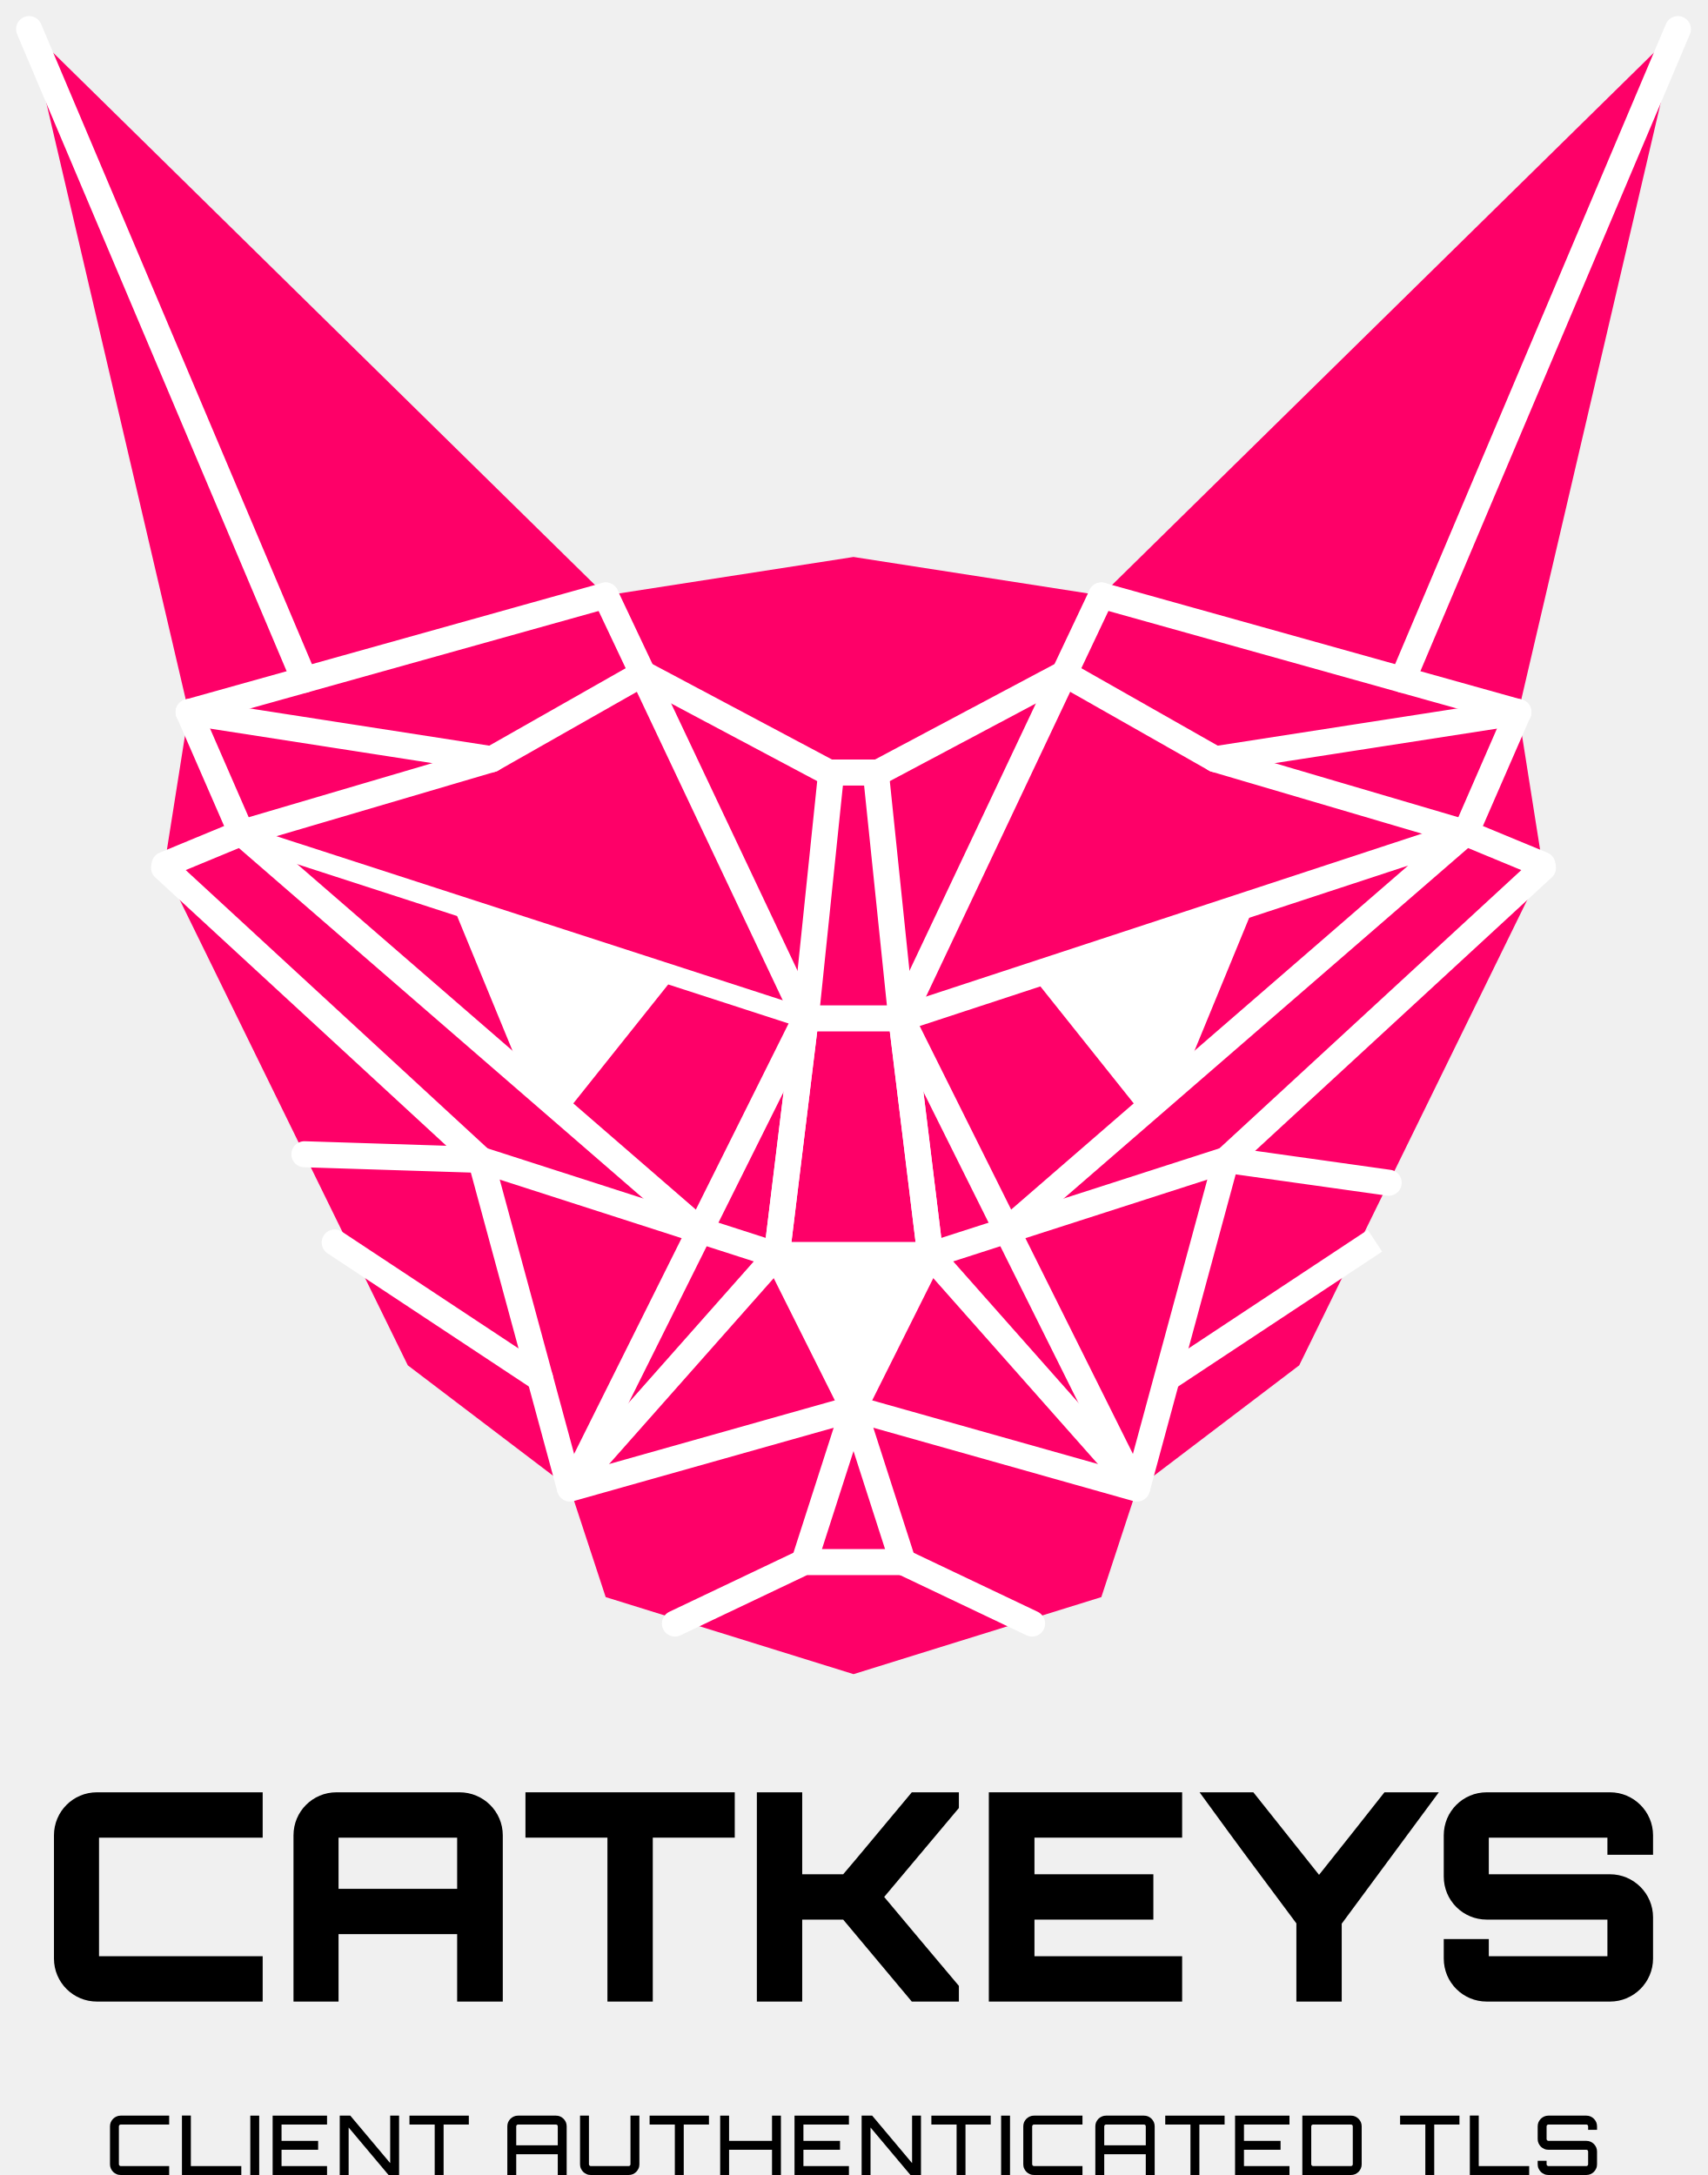
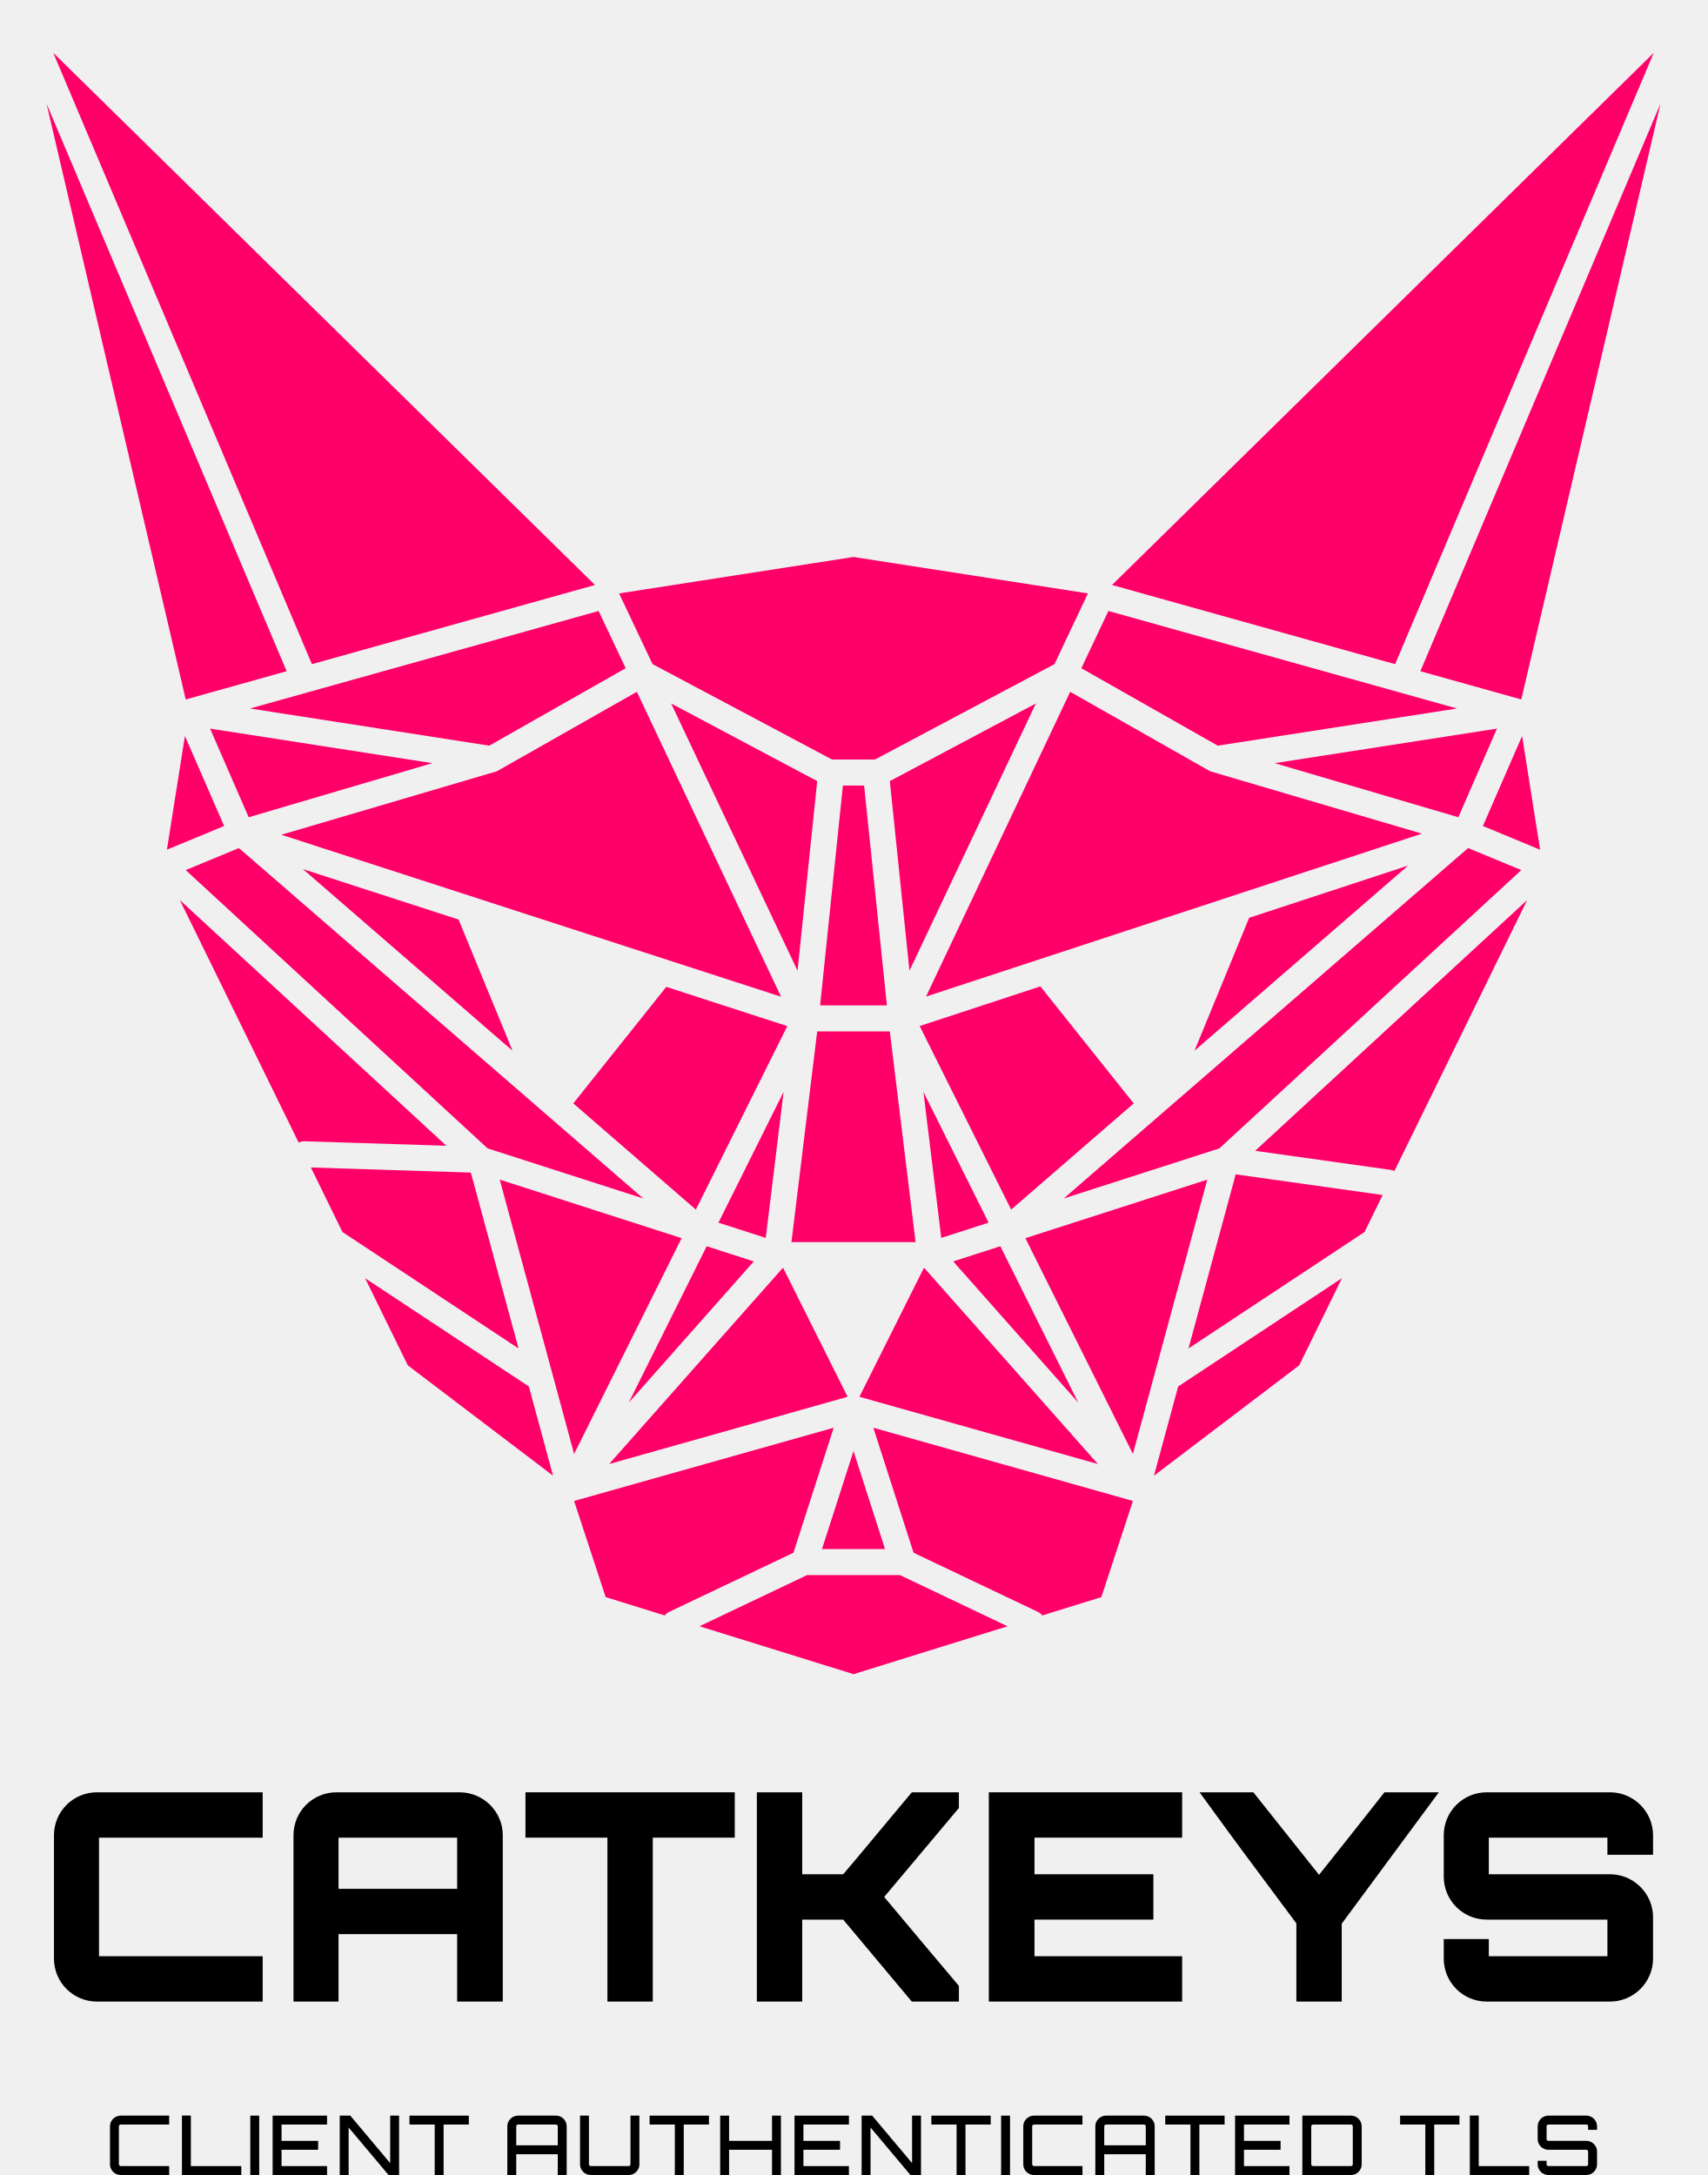
- <svg xmlns="http://www.w3.org/2000/svg" width="100%" height="100%" viewBox="0 0 1640 2089" version="1.1" xml:space="preserve" style="fill-rule:evenodd;clip-rule:evenodd;stroke-linecap:round;stroke-miterlimit:2;">
+ <svg xmlns="http://www.w3.org/2000/svg" width="100%" height="100%" viewBox="0 0 1640 2089" version="1.1" xml:space="preserve" style="fill-rule:evenodd;clip-rule:evenodd;stroke-linejoin:round;stroke-miterlimit:2;">
  <g transform="matrix(1,0,0,1,-1376.33,-175.049)">
-     <path d="M2196,710L2434,747L2987.72,203L2834.46,859.021L2858.12,1008.55L2624.03,1486.4L2468.25,1604.77L2434,1709L2196,1783L1958,1709L1923.75,1604.77L1767.97,1486.4L1533.88,1008.55L1557.54,859.021L1404.28,203L1958,747L2196,710Z" style="fill:rgb(254,0,104);" />
-     <path d="M1697.77,1368.41L1895.04,1498.88" style="fill:none;stroke:white;stroke-width:25px;" />
-     <g transform="matrix(-1,0,0,1,4392,0)">
-       <path d="M1695.23,1366.73L1895.04,1498.88" style="fill:none;stroke:white;stroke-width:25px;stroke-linecap:butt;" />
-     </g>
-     <g transform="matrix(-1,-1.22465e-16,1.22465e-16,-1,4393.72,2744.48)">
-       <path d="M2197.72,1216.5L2271.44,1363.94L2124,1363.94L2197.72,1216.5Z" style="fill:white;stroke:white;stroke-width:25px;stroke-miterlimit:1.5;" />
-     </g>
-     <path d="M2150.08,1153.16L2174.55,917.05L2217.45,917.05L2241.92,1153.16" style="fill:none;stroke:white;stroke-width:25px;stroke-miterlimit:1.5;" />
-     <path d="M2122.28,1380.54L2150.08,1153.16L2241.92,1153.16L2269.72,1380.54L2122.28,1380.54Z" style="fill:none;stroke:white;stroke-width:25px;stroke-miterlimit:1.5;" />
-     <path d="M2150.08,1153.16L1958,747" style="fill:none;stroke:white;stroke-width:25px;stroke-miterlimit:1.5;" />
-     <path d="M1533.88,1008.55L1838.15,1289.06L1923.75,1604.77L2122.28,1380.54" style="fill:none;stroke:white;stroke-width:25px;stroke-miterlimit:1.5;" />
-     <path d="M2122.28,1380.54L2150.08,1153.16" style="fill:none;stroke:white;stroke-width:25px;stroke-miterlimit:1.5;" />
-     <path d="M2122.28,1380.54L1838.15,1289.06" style="fill:none;stroke:white;stroke-width:25px;stroke-miterlimit:1.5;" />
-     <path d="M1608.11,975.079L1557.54,859.021" style="fill:none;stroke:white;stroke-width:25px;stroke-miterlimit:1.5;" />
-     <path d="M1608.11,975.079L1534.39,1005.6" style="fill:none;stroke:white;stroke-width:25px;stroke-miterlimit:1.5;" />
-     <path d="M2196,1527.98L2148.56,1675.37" style="fill:none;stroke:white;stroke-width:25px;stroke-miterlimit:1.5;" />
-     <g transform="matrix(1,0,0,-1,-876.458,1606.02)">
-       <path d="M2434,747L2834.46,859.021" style="fill:none;stroke:white;stroke-width:25px;stroke-miterlimit:1.5;" />
-     </g>
-     <path d="M2196,1527.98L1923.75,1604.77" style="fill:none;stroke:white;stroke-width:25px;stroke-miterlimit:1.5;" />
-     <path d="M1926.74,1601.39L2150.08,1153.16" style="fill:none;stroke:white;stroke-width:25px;stroke-miterlimit:1.5;" />
-     <g transform="matrix(-1,0,0,1,4392,0)">
-       <path d="M2834.46,859.021L2543.41,904.24" style="fill:none;stroke:white;stroke-width:25px;stroke-linejoin:bevel;stroke-miterlimit:1.5;" />
-     </g>
-     <g transform="matrix(-1,0,0,1,4392,0)">
-       <path d="M2150.08,1153.16L1608.11,975.079L2048.6,1356.82" style="fill:none;stroke:white;stroke-width:25px;stroke-miterlimit:1.5;" />
-     </g>
-     <g transform="matrix(1,0,0,1,17.6033,178.211)">
-       <path d="M1901.51,1066.38L2006.91,934.241L1792.87,864.859L1861.49,1031.71L1901.51,1066.38Z" style="fill:white;" />
-     </g>
-     <g transform="matrix(-1,0,0,1,4374.4,178.211)">
-       <path d="M1901.51,1066.38L2006.91,934.241L1792.87,864.859L1861.49,1031.71L1901.51,1066.38Z" style="fill:white;" />
-     </g>
-     <path d="M2048.6,1356.82L1608.11,975.079" style="fill:none;stroke:white;stroke-width:25px;stroke-miterlimit:1.5;" />
-     <g transform="matrix(-1,0,0,1,4392,0)">
-       <path d="M2150.08,1153.16L1958,747" style="fill:none;stroke:white;stroke-width:25px;stroke-miterlimit:1.5;" />
-     </g>
-     <g transform="matrix(-1,0,0,1,4392,0)">
-       <path d="M1533.88,1008.55L1838.15,1289.06L1923.75,1604.77L2122.28,1380.54" style="fill:none;stroke:white;stroke-width:25px;stroke-miterlimit:1.5;" />
-     </g>
-     <g transform="matrix(-1,0,0,1,4392,0)">
-       <path d="M2122.28,1380.54L2150.08,1153.16" style="fill:none;stroke:white;stroke-width:25px;stroke-miterlimit:1.5;" />
-     </g>
-     <g transform="matrix(-1,0,0,1,4392,0)">
-       <path d="M2122.28,1380.54L1838.15,1289.06" style="fill:none;stroke:white;stroke-width:25px;stroke-miterlimit:1.5;" />
-     </g>
-     <g transform="matrix(-1,0,0,1,4392,0)">
-       <path d="M1608.11,975.079L1848.59,904.24L1993.46,821.98L2172.28,917.05" style="fill:none;stroke:white;stroke-width:25px;stroke-miterlimit:1.5;" />
-     </g>
-     <path d="M1608.11,975.079L1848.59,904.24L1993.46,821.98L2172.28,917.05" style="fill:none;stroke:white;stroke-width:25px;stroke-miterlimit:1.5;" />
-     <g transform="matrix(-1,0,0,1,4392,0)">
-       <path d="M1608.11,975.079L1557.54,859.021" style="fill:none;stroke:white;stroke-width:25px;stroke-miterlimit:1.5;" />
-     </g>
-     <g transform="matrix(-1,0,0,1,4392,0)">
-       <path d="M1608.11,975.079L1534.39,1005.6" style="fill:none;stroke:white;stroke-width:25px;stroke-miterlimit:1.5;" />
-     </g>
-     <g transform="matrix(-1,0,0,1,4392,0)">
-       <path d="M2196,1527.98L2148.56,1675.37" style="fill:none;stroke:white;stroke-width:25px;stroke-miterlimit:1.5;" />
-     </g>
-     <g transform="matrix(-1,0,0,-1,5268.46,1606.02)">
-       <path d="M2434,747L2834.46,859.021" style="fill:none;stroke:white;stroke-width:25px;stroke-miterlimit:1.5;" />
-     </g>
-     <g transform="matrix(-1,0,0,1,4392,0)">
-       <path d="M2723.35,827.942L2987.72,203" style="fill:none;stroke:white;stroke-width:25px;" />
-     </g>
-     <path d="M2723.35,827.942L2987.72,203" style="fill:none;stroke:white;stroke-width:25px;" />
-     <g transform="matrix(-1,0,0,1,4392,0)">
-       <path d="M2196,1527.98L1923.75,1604.77" style="fill:none;stroke:white;stroke-width:25px;stroke-miterlimit:1.5;" />
-     </g>
-     <g transform="matrix(-1,0,0,1,4392,0)">
-       <path d="M1926.74,1601.39L2150.08,1153.16" style="fill:none;stroke:white;stroke-width:25px;stroke-miterlimit:1.5;" />
-     </g>
-     <path d="M2834.46,859.021L2543.41,904.24" style="fill:none;stroke:white;stroke-width:25px;stroke-linejoin:bevel;stroke-miterlimit:1.5;" />
-     <path d="M2243.44,1675.37L2148.56,1675.37L2024.51,1734.39" style="fill:none;stroke:white;stroke-width:25px;stroke-miterlimit:1.5;" />
-     <path d="M2243.44,1675.37L2367.49,1734.39" style="fill:none;stroke:white;stroke-width:25px;stroke-miterlimit:1.5;" />
-     <g transform="matrix(-1.85961,-0.234997,0.234997,1.06424,6048.18,452.762)">
-       <path d="M2520.27,1049.54L2241.92,1153.16" style="fill:none;stroke:white;stroke-width:19.38px;" />
-     </g>
-     <path d="M2553.85,1289.06L2709.96,1311.01" style="fill:none;stroke:white;stroke-width:25px;" />
-     <path d="M1838.15,1289.06L1668.65,1283.66" style="fill:none;stroke:white;stroke-width:25px;" />
+     <path d="M1427.51,225.817L1947.72,736.896L1675.88,812.938L1427.51,225.817ZM1970.88,744.998L2196,710L2421.12,744.998L2389.01,812.888L2216.6,904.55L2175.4,904.55L2002.99,812.888L1970.88,744.998ZM2444.28,736.896L2964.49,225.817L2716.12,812.938L2444.28,736.896ZM2970.98,274.656L2837.31,846.836L2740.4,819.728L2970.98,274.656ZM2838.09,881.978L2855.37,991.142L2800.43,968.4L2838.09,881.978ZM2842.93,1039.55L2715.45,1299.78C2714.3,1299.21 2713.04,1298.82 2711.7,1298.63L2581.73,1280.36L2842.93,1039.55ZM2704.17,1322.82L2686.75,1358.37L2517.69,1470.18L2563.03,1302.97L2704.17,1322.82ZM2665.03,1402.71L2624.03,1486.4L2484.56,1592.38L2507.79,1506.7L2665.03,1402.71ZM2464.34,1616.66L2434,1709L2377.29,1726.63C2376.14,1725.17 2374.65,1723.95 2372.86,1723.1L2253.68,1666.4L2215.04,1546.34L2464.34,1616.66ZM2343.91,1737.01L2196,1783L2048.09,1737.01L2151.38,1687.87L2240.62,1687.87L2343.91,1737.01ZM2014.71,1726.63L1958,1709L1927.66,1616.66L2176.96,1546.34L2138.32,1666.4L2019.14,1723.1C2017.35,1723.95 2015.86,1725.17 2014.71,1726.63ZM1907.44,1592.38L1767.97,1486.4L1726.97,1402.71L1884.21,1506.7L1907.44,1592.38ZM1705.25,1358.37L1674.88,1296.37L1828.51,1301.26L1874.31,1470.18L1705.25,1358.37ZM1663.15,1272.43L1549.07,1039.55L1805,1275.5L1669.05,1271.17C1666.93,1271.1 1664.93,1271.56 1663.15,1272.43ZM1536.63,991.142L1553.91,881.977L1591.57,968.4L1536.63,991.142ZM1554.69,846.836L1421.02,274.656L1651.6,819.728L1554.69,846.836ZM2128.53,1393.04L2190.31,1516.6L1961.33,1581.18L2127.91,1393.04L2128.53,1393.04ZM2291.76,1386.58L2337,1372.01L2411.83,1522.19L2291.76,1386.58ZM2404.08,839.501L2538.49,915.823L2741.86,975.73L2265.66,1132.2L2404.08,839.501ZM1980.17,1522.19L2055,1372.01L2100.24,1386.58L1980.17,1522.19ZM2776.84,959.97L2600.49,908.022L2813.92,874.862L2776.84,959.97ZM2226.28,1662.87L2165.72,1662.87L2196,1568.78L2226.28,1662.87ZM1578.08,874.862L1791.51,908.022L1615.16,959.97L1578.08,874.862ZM1951.21,761.879L1977.2,816.838L1846.2,891.22L1616.44,855.523L1671.72,840.06C1671.91,840.01 1672.1,839.957 1672.29,839.903L1951.21,761.879ZM2464.32,1571.48L2361.07,1364.26L2535.76,1308.02L2464.32,1571.48ZM1816.71,1058.23L1868.52,1184.22L1667.23,1009.78L1816.71,1058.23ZM2523.48,1184.21L2575.99,1056.55L2728.69,1006.37L2523.48,1184.21ZM2375.46,1122.44L2465.09,1234.82L2347.4,1336.82L2259.55,1160.52L2375.46,1122.44ZM2201.69,1516.6L2263.47,1393.04L2264.09,1393.04L2430.67,1581.18L2201.69,1516.6ZM2230.86,1165.66L2255.6,1368.04L2136.4,1368.04L2161.14,1165.66L2230.86,1165.66ZM2111.71,1364L2066.28,1349.38L2128.85,1223.79L2111.71,1364ZM1987.92,839.501L2126.41,1132.35L1646.54,976.79L1853.51,915.823L1987.92,839.501ZM2230.87,925.279L2371.13,850.712L2249.74,1107.38L2230.87,925.279ZM2161.13,925.279L2142.26,1107.38L2020.87,850.712L2161.13,925.279ZM2263.15,1223.79L2325.72,1349.38L2280.29,1364L2263.15,1223.79ZM1856.24,1308.02L2030.93,1364.26L1927.68,1571.48L1856.24,1308.02ZM2837.32,1010.73L2547.4,1278.01L2397.88,1326.14L2786.24,989.582L2837.32,1010.73ZM1926.91,1234.82L2016.18,1122.89L2132.42,1160.57L2044.6,1336.82L1926.91,1234.82ZM2440.79,761.879L2719.69,839.896C2719.89,839.955 2720.1,840.012 2720.3,840.065L2775.56,855.523L2545.8,891.22L2414.8,816.838L2440.79,761.879ZM2228.06,1140.66L2163.94,1140.66L2185.82,929.55L2206.18,929.55L2228.06,1140.66ZM1554.68,1010.73L1605.4,989.731L1606.25,990.007L1994.12,1326.14L1844.6,1278.01L1554.68,1010.73Z" style="fill:rgb(254,0,104);" />
    <g transform="matrix(1.57754,0,0,1.57754,-679.343,-1349.38)">
      <g transform="matrix(176.963,0,0,176.963,1326.03,2184.96)">
        <path d="M0.774,-0.564L0.774,-0.72L0.204,-0.72C0.122,-0.72 0.056,-0.654 0.056,-0.572L0.056,-0.148C0.056,-0.066 0.122,-0 0.204,-0L0.774,-0L0.774,-0.156L0.211,-0.156L0.211,-0.564L0.774,-0.564Z" style="fill-rule:nonzero;" />
      </g>
      <g transform="matrix(176.963,0,0,176.963,1471.49,2184.96)">
        <path d="M0.206,-0.72C0.124,-0.72 0.058,-0.654 0.058,-0.572L0.058,-0L0.213,-0L0.213,-0.232L0.621,-0.232L0.621,-0L0.778,-0L0.778,-0.572C0.778,-0.654 0.711,-0.72 0.629,-0.72L0.206,-0.72ZM0.213,-0.388L0.213,-0.564L0.621,-0.564L0.621,-0.388L0.213,-0.388Z" style="fill-rule:nonzero;" />
      </g>
      <g transform="matrix(176.963,0,0,176.963,1619.43,2184.96)">
        <path d="M0.02,-0.72L0.02,-0.564L0.302,-0.564L0.302,-0L0.458,-0L0.458,-0.564L0.74,-0.564L0.74,-0.72L0.02,-0.72Z" style="fill-rule:nonzero;" />
      </g>
      <g transform="matrix(176.963,0,0,176.963,1753.75,2184.96)">
        <path d="M0.59,-0.72L0.444,-0.545C0.414,-0.509 0.384,-0.473 0.354,-0.438L0.213,-0.438L0.213,-0.72L0.057,-0.72L0.057,-0L0.213,-0L0.213,-0.282L0.354,-0.282L0.59,-0L0.752,-0L0.752,-0.054C0.668,-0.154 0.579,-0.259 0.495,-0.36L0.752,-0.666L0.752,-0.72L0.59,-0.72Z" style="fill-rule:nonzero;" />
      </g>
      <g transform="matrix(176.963,0,0,176.963,1894.79,2184.96)">
        <path d="M0.723,-0.72L0.058,-0.72L0.058,-0L0.723,-0L0.723,-0.156L0.215,-0.156L0.215,-0.282L0.624,-0.282L0.624,-0.438L0.215,-0.438L0.215,-0.564L0.723,-0.564L0.723,-0.72Z" style="fill-rule:nonzero;" />
      </g>
      <g transform="matrix(176.963,0,0,176.963,2030.34,2184.96)">
        <path d="M0.653,-0.72C0.581,-0.628 0.501,-0.528 0.428,-0.436L0.202,-0.72L0.017,-0.72C0.073,-0.643 0.156,-0.529 0.219,-0.445L0.35,-0.269L0.35,-0L0.506,-0L0.506,-0.268L0.84,-0.72L0.653,-0.72Z" style="fill-rule:nonzero;" />
      </g>
      <g transform="matrix(176.963,0,0,176.963,2172.97,2184.96)">
        <path d="M0.771,-0.572C0.771,-0.654 0.704,-0.72 0.623,-0.72L0.199,-0.72C0.117,-0.72 0.051,-0.654 0.051,-0.572L0.051,-0.43C0.051,-0.348 0.117,-0.282 0.199,-0.282L0.614,-0.282L0.614,-0.156L0.206,-0.156L0.206,-0.215L0.051,-0.215L0.051,-0.148C0.051,-0.066 0.117,-0 0.199,-0L0.623,-0C0.704,-0 0.771,-0.066 0.771,-0.148L0.771,-0.29C0.771,-0.372 0.704,-0.438 0.623,-0.438L0.206,-0.438L0.206,-0.564L0.614,-0.564L0.614,-0.505L0.771,-0.505L0.771,-0.572Z" style="fill-rule:nonzero;" />
      </g>
    </g>
    <g transform="matrix(0.874628,0,0,0.874628,288.159,301.456)">
      <g transform="matrix(90.5147,0,0,90.5147,1359.85,2243.9)">
        <path d="M0.186,-0.612C0.18,-0.612 0.175,-0.61 0.171,-0.606C0.166,-0.601 0.164,-0.596 0.164,-0.59L0.164,-0.13C0.164,-0.124 0.166,-0.119 0.171,-0.115C0.175,-0.11 0.18,-0.108 0.186,-0.108L0.774,-0.108L0.774,-0L0.186,-0C0.168,-0 0.151,-0.003 0.136,-0.01C0.12,-0.017 0.106,-0.026 0.094,-0.038C0.082,-0.05 0.073,-0.064 0.066,-0.08C0.059,-0.095 0.056,-0.112 0.056,-0.13L0.056,-0.59C0.056,-0.608 0.059,-0.625 0.066,-0.641C0.073,-0.656 0.082,-0.67 0.094,-0.682C0.106,-0.694 0.12,-0.703 0.136,-0.71C0.151,-0.717 0.168,-0.72 0.186,-0.72L0.774,-0.72L0.774,-0.612L0.186,-0.612Z" style="fill-rule:nonzero;" />
      </g>
      <g transform="matrix(90.5147,0,0,90.5147,1438.78,2243.9)">
        <path d="M0.057,-0.721L0.165,-0.721L0.165,-0.108L0.777,-0.108L0.777,-0L0.057,-0L0.057,-0.721Z" style="fill-rule:nonzero;" />
      </g>
      <g transform="matrix(90.5147,0,0,90.5147,1513.82,2243.9)">
-         <rect x="0.057" y="-0.72" width="0.108" height="0.72" style="fill-rule:nonzero;" />
+         <rect x="0.057" y="-0.72" width="0.108" height="0.72" />
      </g>
      <g transform="matrix(90.5147,0,0,90.5147,1538.26,2243.9)">
        <path d="M0.718,-0.612L0.166,-0.612L0.166,-0.414L0.61,-0.414L0.61,-0.306L0.166,-0.306L0.166,-0.108L0.718,-0.108L0.718,-0L0.058,-0L0.058,-0.72L0.718,-0.72L0.718,-0.612Z" style="fill-rule:nonzero;" />
      </g>
      <g transform="matrix(90.5147,0,0,90.5147,1612.12,2243.9)">
        <path d="M0.668,-0.72L0.776,-0.72L0.776,-0L0.648,-0L0.164,-0.576L0.164,-0L0.056,-0L0.056,-0.72L0.184,-0.72L0.668,-0.144L0.668,-0.72Z" style="fill-rule:nonzero;" />
      </g>
      <g transform="matrix(90.5147,0,0,90.5147,1691.95,2243.9)">
        <path d="M0.74,-0.72L0.74,-0.612L0.434,-0.612L0.434,-0L0.326,-0L0.326,-0.612L0.02,-0.612L0.02,-0.72L0.74,-0.72Z" style="fill-rule:nonzero;" />
      </g>
      <g transform="matrix(90.5147,0,0,90.5147,1795.95,2243.9)">
        <path d="M0.648,-0.72C0.666,-0.72 0.683,-0.717 0.699,-0.71C0.714,-0.703 0.728,-0.694 0.74,-0.682C0.752,-0.67 0.761,-0.656 0.768,-0.641C0.775,-0.625 0.778,-0.608 0.778,-0.59L0.778,-0L0.67,-0L0.67,-0.252L0.166,-0.252L0.166,-0L0.058,-0L0.058,-0.59C0.058,-0.608 0.061,-0.625 0.068,-0.641C0.075,-0.656 0.084,-0.67 0.096,-0.682C0.108,-0.694 0.122,-0.703 0.138,-0.71C0.153,-0.717 0.17,-0.72 0.188,-0.72L0.648,-0.72ZM0.67,-0.36L0.67,-0.59C0.67,-0.596 0.668,-0.601 0.664,-0.606C0.659,-0.61 0.654,-0.612 0.648,-0.612L0.188,-0.612C0.182,-0.612 0.177,-0.61 0.173,-0.606C0.168,-0.601 0.166,-0.596 0.166,-0.59L0.166,-0.36L0.67,-0.36Z" style="fill-rule:nonzero;" />
      </g>
      <g transform="matrix(90.5147,0,0,90.5147,1876.15,2243.9)">
        <path d="M0.666,-0.72L0.774,-0.72L0.774,-0.13C0.774,-0.112 0.771,-0.095 0.764,-0.08C0.757,-0.064 0.748,-0.05 0.736,-0.038C0.724,-0.026 0.71,-0.017 0.695,-0.01C0.679,-0.003 0.662,-0 0.644,-0L0.184,-0C0.166,-0 0.149,-0.003 0.134,-0.01C0.118,-0.017 0.104,-0.026 0.092,-0.038C0.08,-0.05 0.071,-0.064 0.064,-0.08C0.057,-0.095 0.054,-0.112 0.054,-0.13L0.054,-0.72L0.162,-0.72L0.162,-0.13C0.162,-0.124 0.164,-0.119 0.169,-0.115C0.173,-0.11 0.178,-0.108 0.184,-0.108L0.644,-0.108C0.65,-0.108 0.655,-0.11 0.66,-0.115C0.664,-0.119 0.666,-0.124 0.666,-0.13L0.666,-0.72Z" style="fill-rule:nonzero;" />
      </g>
      <g transform="matrix(90.5147,0,0,90.5147,1955.62,2243.9)">
        <path d="M0.74,-0.72L0.74,-0.612L0.434,-0.612L0.434,-0L0.326,-0L0.326,-0.612L0.02,-0.612L0.02,-0.72L0.74,-0.72Z" style="fill-rule:nonzero;" />
      </g>
      <g transform="matrix(90.5147,0,0,90.5147,2029.75,2243.9)">
        <path d="M0.794,-0.72L0.794,-0L0.686,-0L0.686,-0.306L0.165,-0.306L0.165,-0L0.057,-0L0.057,-0.72L0.165,-0.72L0.165,-0.414L0.686,-0.414L0.686,-0.72L0.794,-0.72Z" style="fill-rule:nonzero;" />
      </g>
      <g transform="matrix(90.5147,0,0,90.5147,2111.3,2243.9)">
        <path d="M0.718,-0.612L0.166,-0.612L0.166,-0.414L0.61,-0.414L0.61,-0.306L0.166,-0.306L0.166,-0.108L0.718,-0.108L0.718,-0L0.058,-0L0.058,-0.72L0.718,-0.72L0.718,-0.612Z" style="fill-rule:nonzero;" />
      </g>
      <g transform="matrix(90.5147,0,0,90.5147,2185.16,2243.9)">
        <path d="M0.668,-0.72L0.776,-0.72L0.776,-0L0.648,-0L0.164,-0.576L0.164,-0L0.056,-0L0.056,-0.72L0.184,-0.72L0.668,-0.144L0.668,-0.72Z" style="fill-rule:nonzero;" />
      </g>
      <g transform="matrix(90.5147,0,0,90.5147,2265,2243.9)">
        <path d="M0.74,-0.72L0.74,-0.612L0.434,-0.612L0.434,-0L0.326,-0L0.326,-0.612L0.02,-0.612L0.02,-0.72L0.74,-0.72Z" style="fill-rule:nonzero;" />
      </g>
      <g transform="matrix(90.5147,0,0,90.5147,2338.23,2243.9)">
-         <rect x="0.057" y="-0.72" width="0.108" height="0.72" style="fill-rule:nonzero;" />
+         <rect x="0.057" y="-0.72" width="0.108" height="0.72" />
      </g>
      <g transform="matrix(90.5147,0,0,90.5147,2362.66,2243.9)">
        <path d="M0.186,-0.612C0.18,-0.612 0.175,-0.61 0.171,-0.606C0.166,-0.601 0.164,-0.596 0.164,-0.59L0.164,-0.13C0.164,-0.124 0.166,-0.119 0.171,-0.115C0.175,-0.11 0.18,-0.108 0.186,-0.108L0.774,-0.108L0.774,-0L0.186,-0C0.168,-0 0.151,-0.003 0.136,-0.01C0.12,-0.017 0.106,-0.026 0.094,-0.038C0.082,-0.05 0.073,-0.064 0.066,-0.08C0.059,-0.095 0.056,-0.112 0.056,-0.13L0.056,-0.59C0.056,-0.608 0.059,-0.625 0.066,-0.641C0.073,-0.656 0.082,-0.67 0.094,-0.682C0.106,-0.694 0.12,-0.703 0.136,-0.71C0.151,-0.717 0.168,-0.72 0.186,-0.72L0.774,-0.72L0.774,-0.612L0.186,-0.612Z" style="fill-rule:nonzero;" />
      </g>
      <g transform="matrix(90.5147,0,0,90.5147,2441.59,2243.9)">
        <path d="M0.648,-0.72C0.666,-0.72 0.683,-0.717 0.699,-0.71C0.714,-0.703 0.728,-0.694 0.74,-0.682C0.752,-0.67 0.761,-0.656 0.768,-0.641C0.775,-0.625 0.778,-0.608 0.778,-0.59L0.778,-0L0.67,-0L0.67,-0.252L0.166,-0.252L0.166,-0L0.058,-0L0.058,-0.59C0.058,-0.608 0.061,-0.625 0.068,-0.641C0.075,-0.656 0.084,-0.67 0.096,-0.682C0.108,-0.694 0.122,-0.703 0.138,-0.71C0.153,-0.717 0.17,-0.72 0.188,-0.72L0.648,-0.72ZM0.67,-0.36L0.67,-0.59C0.67,-0.596 0.668,-0.601 0.664,-0.606C0.659,-0.61 0.654,-0.612 0.648,-0.612L0.188,-0.612C0.182,-0.612 0.177,-0.61 0.173,-0.606C0.168,-0.601 0.166,-0.596 0.166,-0.59L0.166,-0.36L0.67,-0.36Z" style="fill-rule:nonzero;" />
      </g>
      <g transform="matrix(90.5147,0,0,90.5147,2521.79,2243.9)">
        <path d="M0.74,-0.72L0.74,-0.612L0.434,-0.612L0.434,-0L0.326,-0L0.326,-0.612L0.02,-0.612L0.02,-0.72L0.74,-0.72Z" style="fill-rule:nonzero;" />
      </g>
      <g transform="matrix(90.5147,0,0,90.5147,2595.02,2243.9)">
        <path d="M0.718,-0.612L0.166,-0.612L0.166,-0.414L0.61,-0.414L0.61,-0.306L0.166,-0.306L0.166,-0.108L0.718,-0.108L0.718,-0L0.058,-0L0.058,-0.72L0.718,-0.72L0.718,-0.612Z" style="fill-rule:nonzero;" />
      </g>
      <g transform="matrix(90.5147,0,0,90.5147,2668.88,2243.9)">
        <path d="M0.648,-0.72C0.666,-0.72 0.683,-0.717 0.699,-0.71C0.714,-0.703 0.728,-0.694 0.74,-0.682C0.752,-0.67 0.761,-0.656 0.768,-0.641C0.775,-0.625 0.778,-0.608 0.778,-0.59L0.778,-0.13C0.778,-0.112 0.775,-0.095 0.768,-0.08C0.761,-0.064 0.752,-0.05 0.74,-0.038C0.728,-0.026 0.714,-0.017 0.699,-0.01C0.683,-0.003 0.666,-0 0.648,-0L0.058,-0L0.058,-0.72L0.648,-0.72ZM0.67,-0.59C0.67,-0.596 0.668,-0.601 0.664,-0.606C0.659,-0.61 0.654,-0.612 0.648,-0.612L0.188,-0.612C0.182,-0.612 0.177,-0.61 0.173,-0.606C0.168,-0.601 0.166,-0.596 0.166,-0.59L0.166,-0.13C0.166,-0.124 0.168,-0.119 0.173,-0.115C0.177,-0.11 0.182,-0.108 0.188,-0.108L0.648,-0.108C0.654,-0.108 0.659,-0.11 0.664,-0.115C0.668,-0.119 0.67,-0.124 0.67,-0.13L0.67,-0.59Z" style="fill-rule:nonzero;" />
      </g>
      <g transform="matrix(90.5147,0,0,90.5147,2779.67,2243.9)">
        <path d="M0.74,-0.72L0.74,-0.612L0.434,-0.612L0.434,-0L0.326,-0L0.326,-0.612L0.02,-0.612L0.02,-0.72L0.74,-0.72Z" style="fill-rule:nonzero;" />
      </g>
      <g transform="matrix(90.5147,0,0,90.5147,2852.89,2243.9)">
        <path d="M0.057,-0.721L0.165,-0.721L0.165,-0.108L0.777,-0.108L0.777,-0L0.057,-0L0.057,-0.721Z" style="fill-rule:nonzero;" />
      </g>
      <g transform="matrix(90.5147,0,0,90.5147,2927.93,2243.9)">
        <path d="M0.771,-0.548L0.663,-0.548L0.663,-0.59C0.663,-0.596 0.661,-0.601 0.657,-0.606C0.652,-0.61 0.647,-0.612 0.641,-0.612L0.181,-0.612C0.175,-0.612 0.17,-0.61 0.166,-0.606C0.161,-0.601 0.159,-0.596 0.159,-0.59L0.159,-0.436C0.159,-0.43 0.161,-0.425 0.166,-0.421C0.17,-0.416 0.175,-0.414 0.181,-0.414L0.641,-0.414C0.659,-0.414 0.676,-0.411 0.692,-0.404C0.707,-0.397 0.721,-0.388 0.733,-0.376C0.745,-0.364 0.754,-0.35 0.761,-0.335C0.768,-0.319 0.771,-0.302 0.771,-0.284L0.771,-0.13C0.771,-0.112 0.768,-0.095 0.761,-0.08C0.754,-0.064 0.745,-0.05 0.733,-0.038C0.721,-0.026 0.707,-0.017 0.692,-0.01C0.676,-0.003 0.659,-0 0.641,-0L0.181,-0C0.163,-0 0.146,-0.003 0.131,-0.01C0.115,-0.017 0.101,-0.026 0.089,-0.038C0.077,-0.05 0.068,-0.064 0.061,-0.08C0.054,-0.095 0.051,-0.112 0.051,-0.13L0.051,-0.172L0.159,-0.172L0.159,-0.13C0.159,-0.124 0.161,-0.119 0.166,-0.115C0.17,-0.11 0.175,-0.108 0.181,-0.108L0.641,-0.108C0.647,-0.108 0.652,-0.11 0.657,-0.115C0.661,-0.119 0.663,-0.124 0.663,-0.13L0.663,-0.284C0.663,-0.29 0.661,-0.295 0.657,-0.3C0.652,-0.304 0.647,-0.306 0.641,-0.306L0.181,-0.306C0.163,-0.306 0.146,-0.309 0.131,-0.316C0.115,-0.323 0.101,-0.332 0.089,-0.344C0.077,-0.356 0.068,-0.37 0.061,-0.386C0.054,-0.401 0.051,-0.418 0.051,-0.436L0.051,-0.59C0.051,-0.608 0.054,-0.625 0.061,-0.641C0.068,-0.656 0.077,-0.67 0.089,-0.682C0.101,-0.694 0.115,-0.703 0.131,-0.71C0.146,-0.717 0.163,-0.72 0.181,-0.72L0.641,-0.72C0.659,-0.72 0.676,-0.717 0.692,-0.71C0.707,-0.703 0.721,-0.694 0.733,-0.682C0.745,-0.67 0.754,-0.656 0.761,-0.641C0.768,-0.625 0.771,-0.608 0.771,-0.59L0.771,-0.548Z" style="fill-rule:nonzero;" />
      </g>
    </g>
  </g>
</svg>
